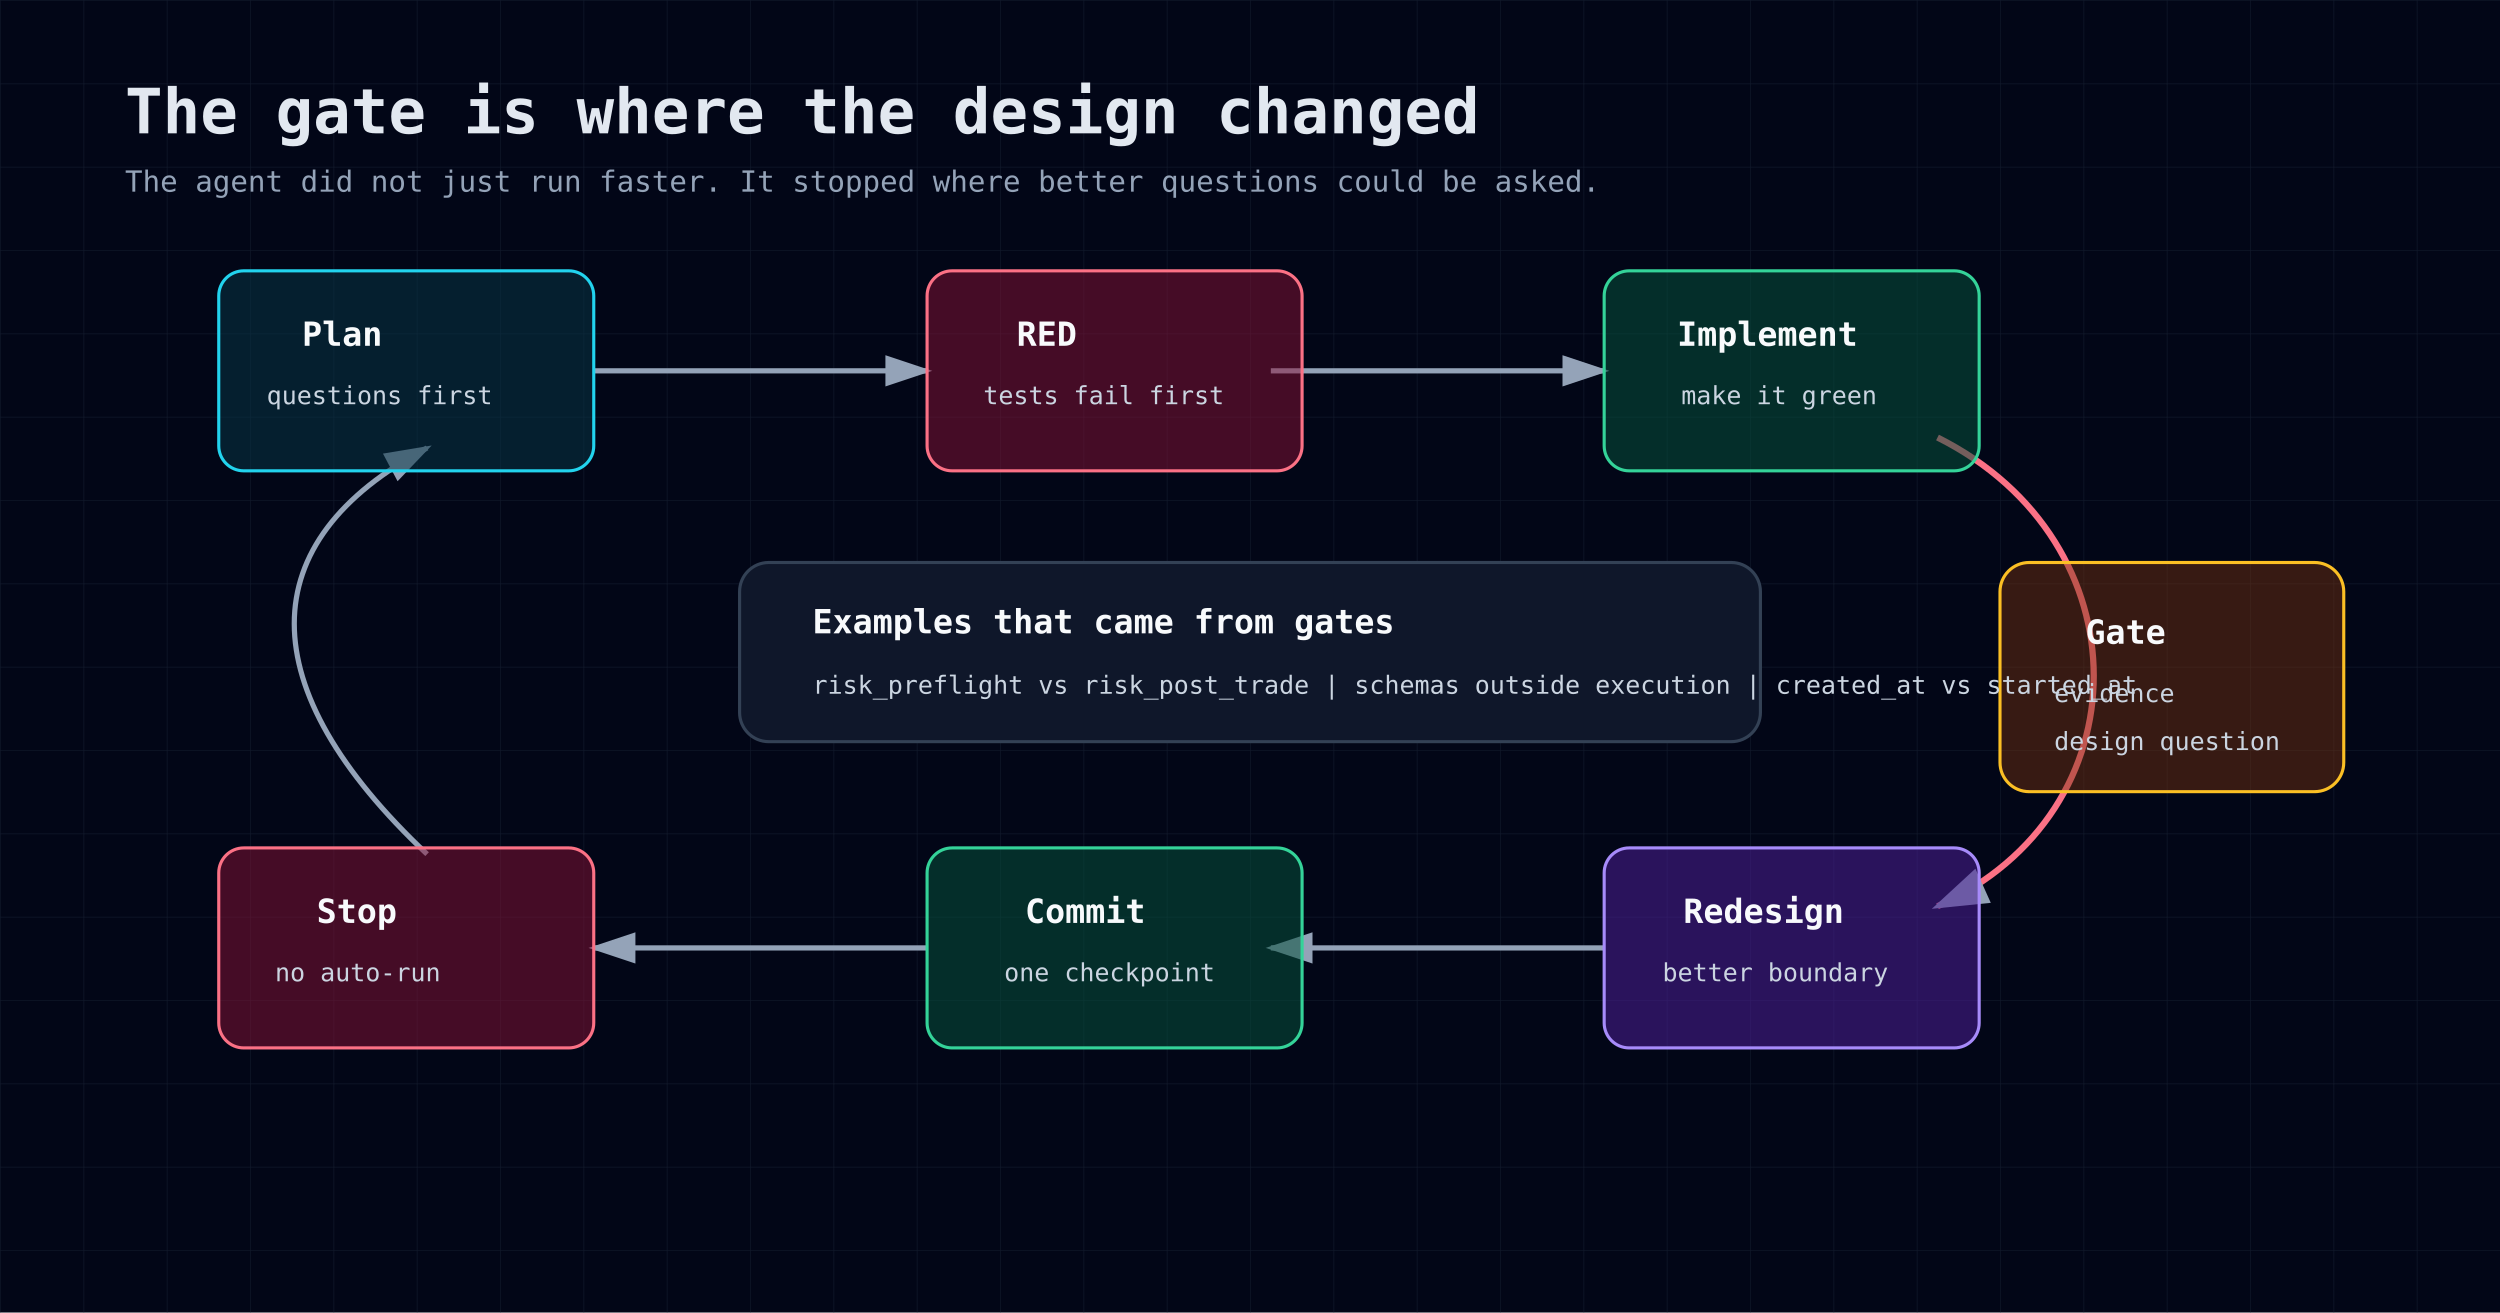
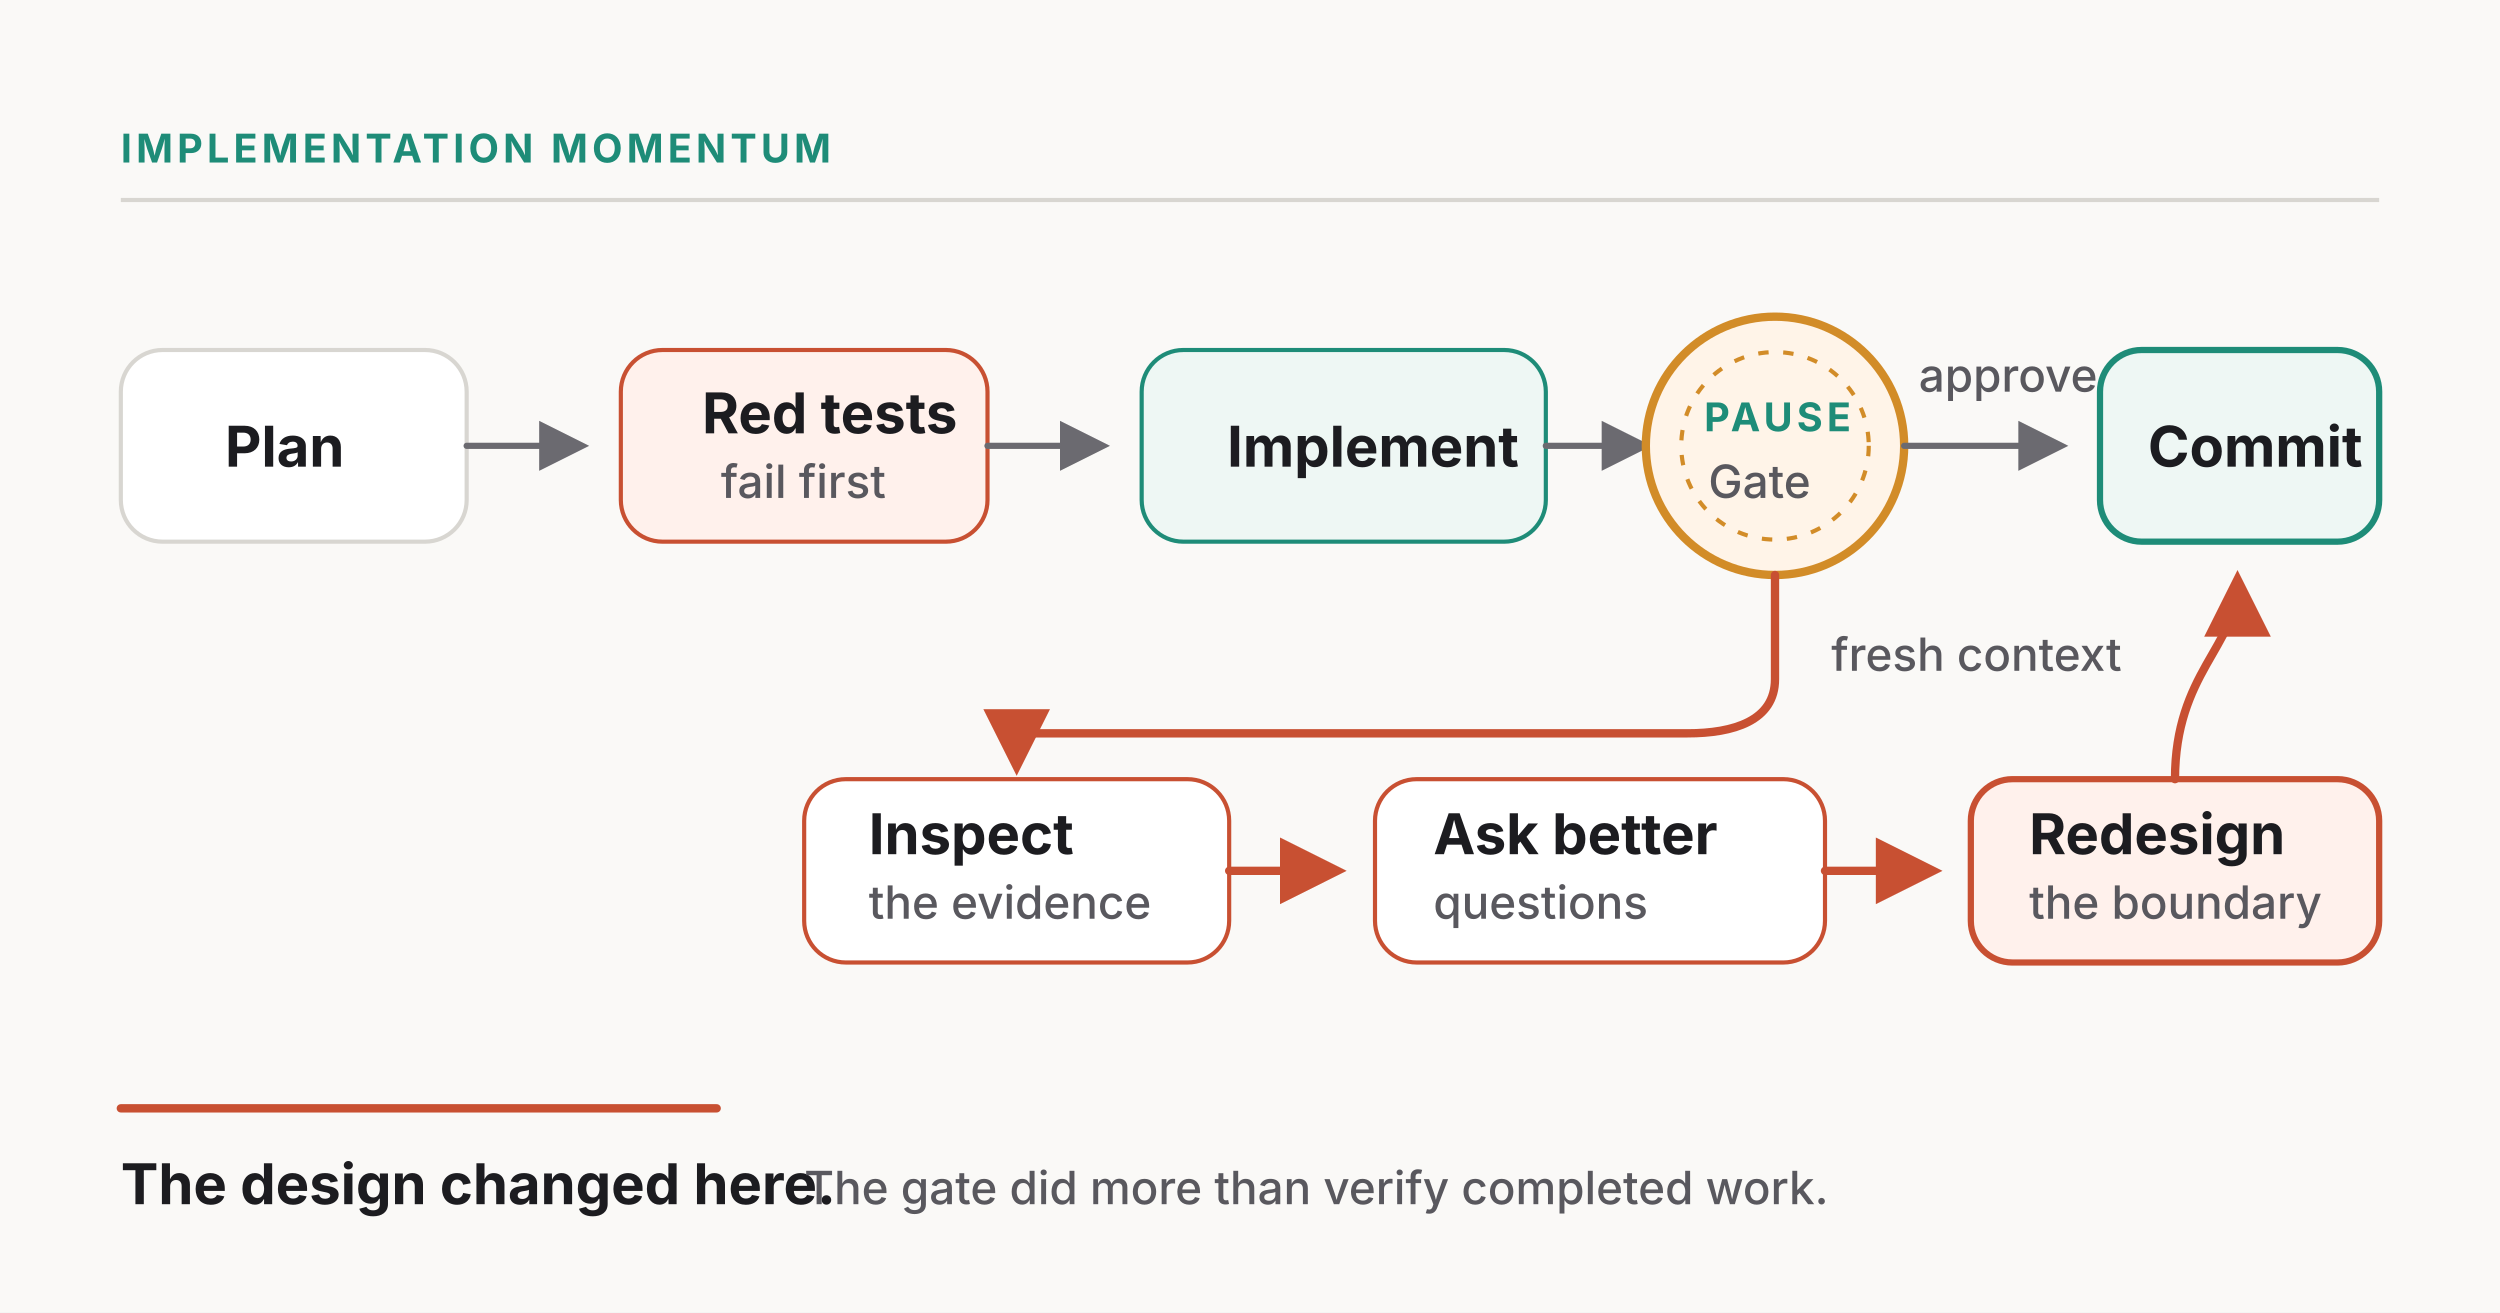
<svg xmlns="http://www.w3.org/2000/svg" width="1200" height="630" viewBox="0 0 1200 630" role="img" aria-labelledby="title desc">
  <defs>
-     <pattern id="grid" width="40" height="40" patternUnits="userSpaceOnUse">
-       <path d="M 40 0 L 0 0 0 40" fill="none" stroke="#1e293b" stroke-width="0.6" />
-     </pattern>
-     <marker id="arrow" markerWidth="10" markerHeight="10" refX="8" refY="3" orient="auto">
-       <path d="M0,0 L0,6 L9,3 z" fill="#94a3b8" />
+     <marker id="arrow" viewBox="0 0 10 10" refX="8" refY="5" markerWidth="8" markerHeight="8" orient="auto">
+       <path d="M0 0 L10 5 L0 10 Z" fill="#6b6a70" />
    </marker>
-     <style>.bg{fill:#020617}.title{font:700 30px ui-monospace,Menlo,monospace;fill:#e2e8f0}.sub{font:500 14px ui-monospace,Menlo,monospace;fill:#94a3b8}.box{fill:#0f172a;stroke:#334155;stroke-width:1.5}.label{font:700 16px ui-monospace,Menlo,monospace;fill:#f8fafc}.small{font:500 12px ui-monospace,Menlo,monospace;fill:#cbd5e1}.tiny{font:500 11px ui-monospace,Menlo,monospace;fill:#94a3b8}.cyan{fill:rgba(8,51,68,.55);stroke:#22d3ee}.green{fill:rgba(6,78,59,.55);stroke:#34d399}.violet{fill:rgba(76,29,149,.55);stroke:#a78bfa}.amber{fill:rgba(120,53,15,.45);stroke:#fbbf24}.rose{fill:rgba(136,19,55,.5);stroke:#fb7185}.line{stroke:#94a3b8;stroke-width:2.5;fill:none;marker-end:url(#arrow)}.hot{stroke:#fb7185;stroke-width:3;fill:none;marker-end:url(#arrow)}</style>
+     <marker id="arrow-rust" viewBox="0 0 10 10" refX="8" refY="5" markerWidth="8" markerHeight="8" orient="auto">
+       <path d="M0 0 L10 5 L0 10 Z" fill="#c85032" />
+     </marker>
+     <style>
+       .sans{font-family:Inter,ui-sans-serif,system-ui,-apple-system,BlinkMacSystemFont,"Segoe UI",sans-serif}
+       .label{font-size:27px;font-weight:750;fill:#1c1c20}
+       .small{font-size:22px;font-weight:520;fill:#59585e}
+       .caps{font-size:19px;font-weight:750;letter-spacing:2px;fill:#1e8c78}
+       .line{fill:none;stroke:#6b6a70;stroke-width:3;stroke-linecap:round;stroke-linejoin:round;marker-end:url(#arrow)}
+       .branch{fill:none;stroke:#c85032;stroke-width:4;stroke-linecap:round;stroke-linejoin:round;marker-end:url(#arrow-rust)}
+     </style>
  </defs>
-   <rect class="bg" width="1200" height="630" />
-   <rect width="1200" height="630" fill="url(#grid)" opacity="0.55" />
-   <text x="60" y="64" class="title">The gate is where the design changed</text>
-   <text x="60" y="92" class="sub">The agent did not just run faster. It stopped where better questions could be asked.</text>
-   <path class="line" d="M285 178 H445" />
-   <path class="line" d="M610 178 H770" />
-   <path class="hot" d="M930 210 C1030 260 1030 390 930 435" />
-   <path class="line" d="M770 455 H610" />
-   <path class="line" d="M445 455 H285" />
-   <path class="line" d="M205 410 C120 330 120 260 205 215" />
-   <rect x="105" y="130" width="180" height="96" rx="12" class="box cyan" />
-   <text x="145" y="166" class="label">Plan</text>
-   <text x="128" y="194" class="small">questions first</text>
-   <rect x="445" y="130" width="180" height="96" rx="12" class="box rose" />
-   <text x="488" y="166" class="label">RED</text>
-   <text x="472" y="194" class="small">tests fail first</text>
-   <rect x="770" y="130" width="180" height="96" rx="12" class="box green" />
-   <text x="805" y="166" class="label">Implement</text>
-   <text x="807" y="194" class="small">make it green</text>
-   <rect x="960" y="270" width="165" height="110" rx="14" class="box amber" />
-   <text x="1001" y="309" class="label">Gate</text>
-   <text x="986" y="337" class="small">evidence</text>
-   <text x="986" y="360" class="small">design question</text>
-   <rect x="770" y="407" width="180" height="96" rx="12" class="box violet" />
-   <text x="808" y="443" class="label">Redesign</text>
-   <text x="798" y="471" class="small">better boundary</text>
-   <rect x="445" y="407" width="180" height="96" rx="12" class="box green" />
-   <text x="492" y="443" class="label">Commit</text>
-   <text x="482" y="471" class="small">one checkpoint</text>
-   <rect x="105" y="407" width="180" height="96" rx="12" class="box rose" />
-   <text x="152" y="443" class="label">Stop</text>
-   <text x="132" y="471" class="small">no auto-run</text>
-   <rect x="355" y="270" width="490" height="86" rx="14" class="box" />
-   <text x="390" y="304" class="label">Examples that came from gates</text>
-   <text x="390" y="333" class="small">risk_preflight vs risk_post_trade   |   schemas outside execution   |   created_at vs started_at</text>
+   <rect width="1200" height="630" fill="#faf9f7" />
+   <text x="58" y="78" class="sans caps">IMPLEMENTATION MOMENTUM</text>
+   <line x1="58" y1="96" x2="1142" y2="96" stroke="#d8d6d1" stroke-width="2" />
+   <rect x="58" y="168" width="166" height="92" rx="20" fill="#ffffff" stroke="#d8d6d1" stroke-width="2" />
+   <text x="108" y="224" class="sans label">Plan</text>
+   <path d="M224 214 H278" class="line" />
+   <rect x="298" y="168" width="176" height="92" rx="20" fill="#fff1ec" stroke="#c85032" stroke-width="2" />
+   <text x="337" y="208" class="sans label">Red tests</text>
+   <text x="346" y="239" class="sans small">fail first</text>
+   <path d="M474 214 H528" class="line" />
+   <rect x="548" y="168" width="194" height="92" rx="20" fill="#eef7f4" stroke="#1e8c78" stroke-width="2" />
+   <text x="589" y="224" class="sans label">Implement</text>
+   <path d="M742 214 H788" class="line" />
+   <circle cx="852" cy="214" r="62" fill="#fff4e8" stroke="#d28c28" stroke-width="4" />
+   <circle cx="852" cy="214" r="45" fill="none" stroke="#d28c28" stroke-width="2" stroke-dasharray="5 7" />
+   <text x="818" y="207" class="sans caps" fill="#a56613">PAUSE</text>
+   <text x="820" y="239" class="sans small">Gate</text>
+   <path d="M914 214 H988" class="line" />
+   <text x="921" y="188" class="sans small">approve</text>
+   <rect x="1008" y="168" width="134" height="92" rx="20" fill="#eef7f4" stroke="#1e8c78" stroke-width="3" />
+   <text x="1031" y="224" class="sans label">Commit</text>
+   <path d="M852 276 V326 C852 346 832 352 810 352 H488 V366" class="branch" />
+   <text x="879" y="322" class="sans small" fill="#a63f27">fresh context</text>
+   <rect x="386" y="374" width="204" height="88" rx="20" fill="#ffffff" stroke="#c85032" stroke-width="2" />
+   <text x="417" y="410" class="sans label">Inspect</text>
+   <text x="417" y="441" class="sans small">the evidence</text>
+   <path d="M590 418 H640" class="branch" />
+   <rect x="660" y="374" width="216" height="88" rx="20" fill="#ffffff" stroke="#c85032" stroke-width="2" />
+   <text x="688" y="410" class="sans label">Ask better</text>
+   <text x="688" y="441" class="sans small">questions</text>
+   <path d="M876 418 H926" class="branch" />
+   <rect x="946" y="374" width="196" height="88" rx="20" fill="#fff1ec" stroke="#c85032" stroke-width="3" />
+   <text x="974" y="410" class="sans label">Redesign</text>
+   <text x="974" y="441" class="sans small">the boundary</text>
+   <path d="M1044 374 C1044 323 1074 310 1074 280" class="branch" />
+   <path d="M58 532 H344" fill="none" stroke="#c85032" stroke-width="4" stroke-linecap="round" />
+   <text x="58" y="578" class="sans label" fill="#a63f27">The design changed here.</text>
+   <text x="386" y="578" class="sans small">The gate did more than verify completed work.</text>
</svg>
